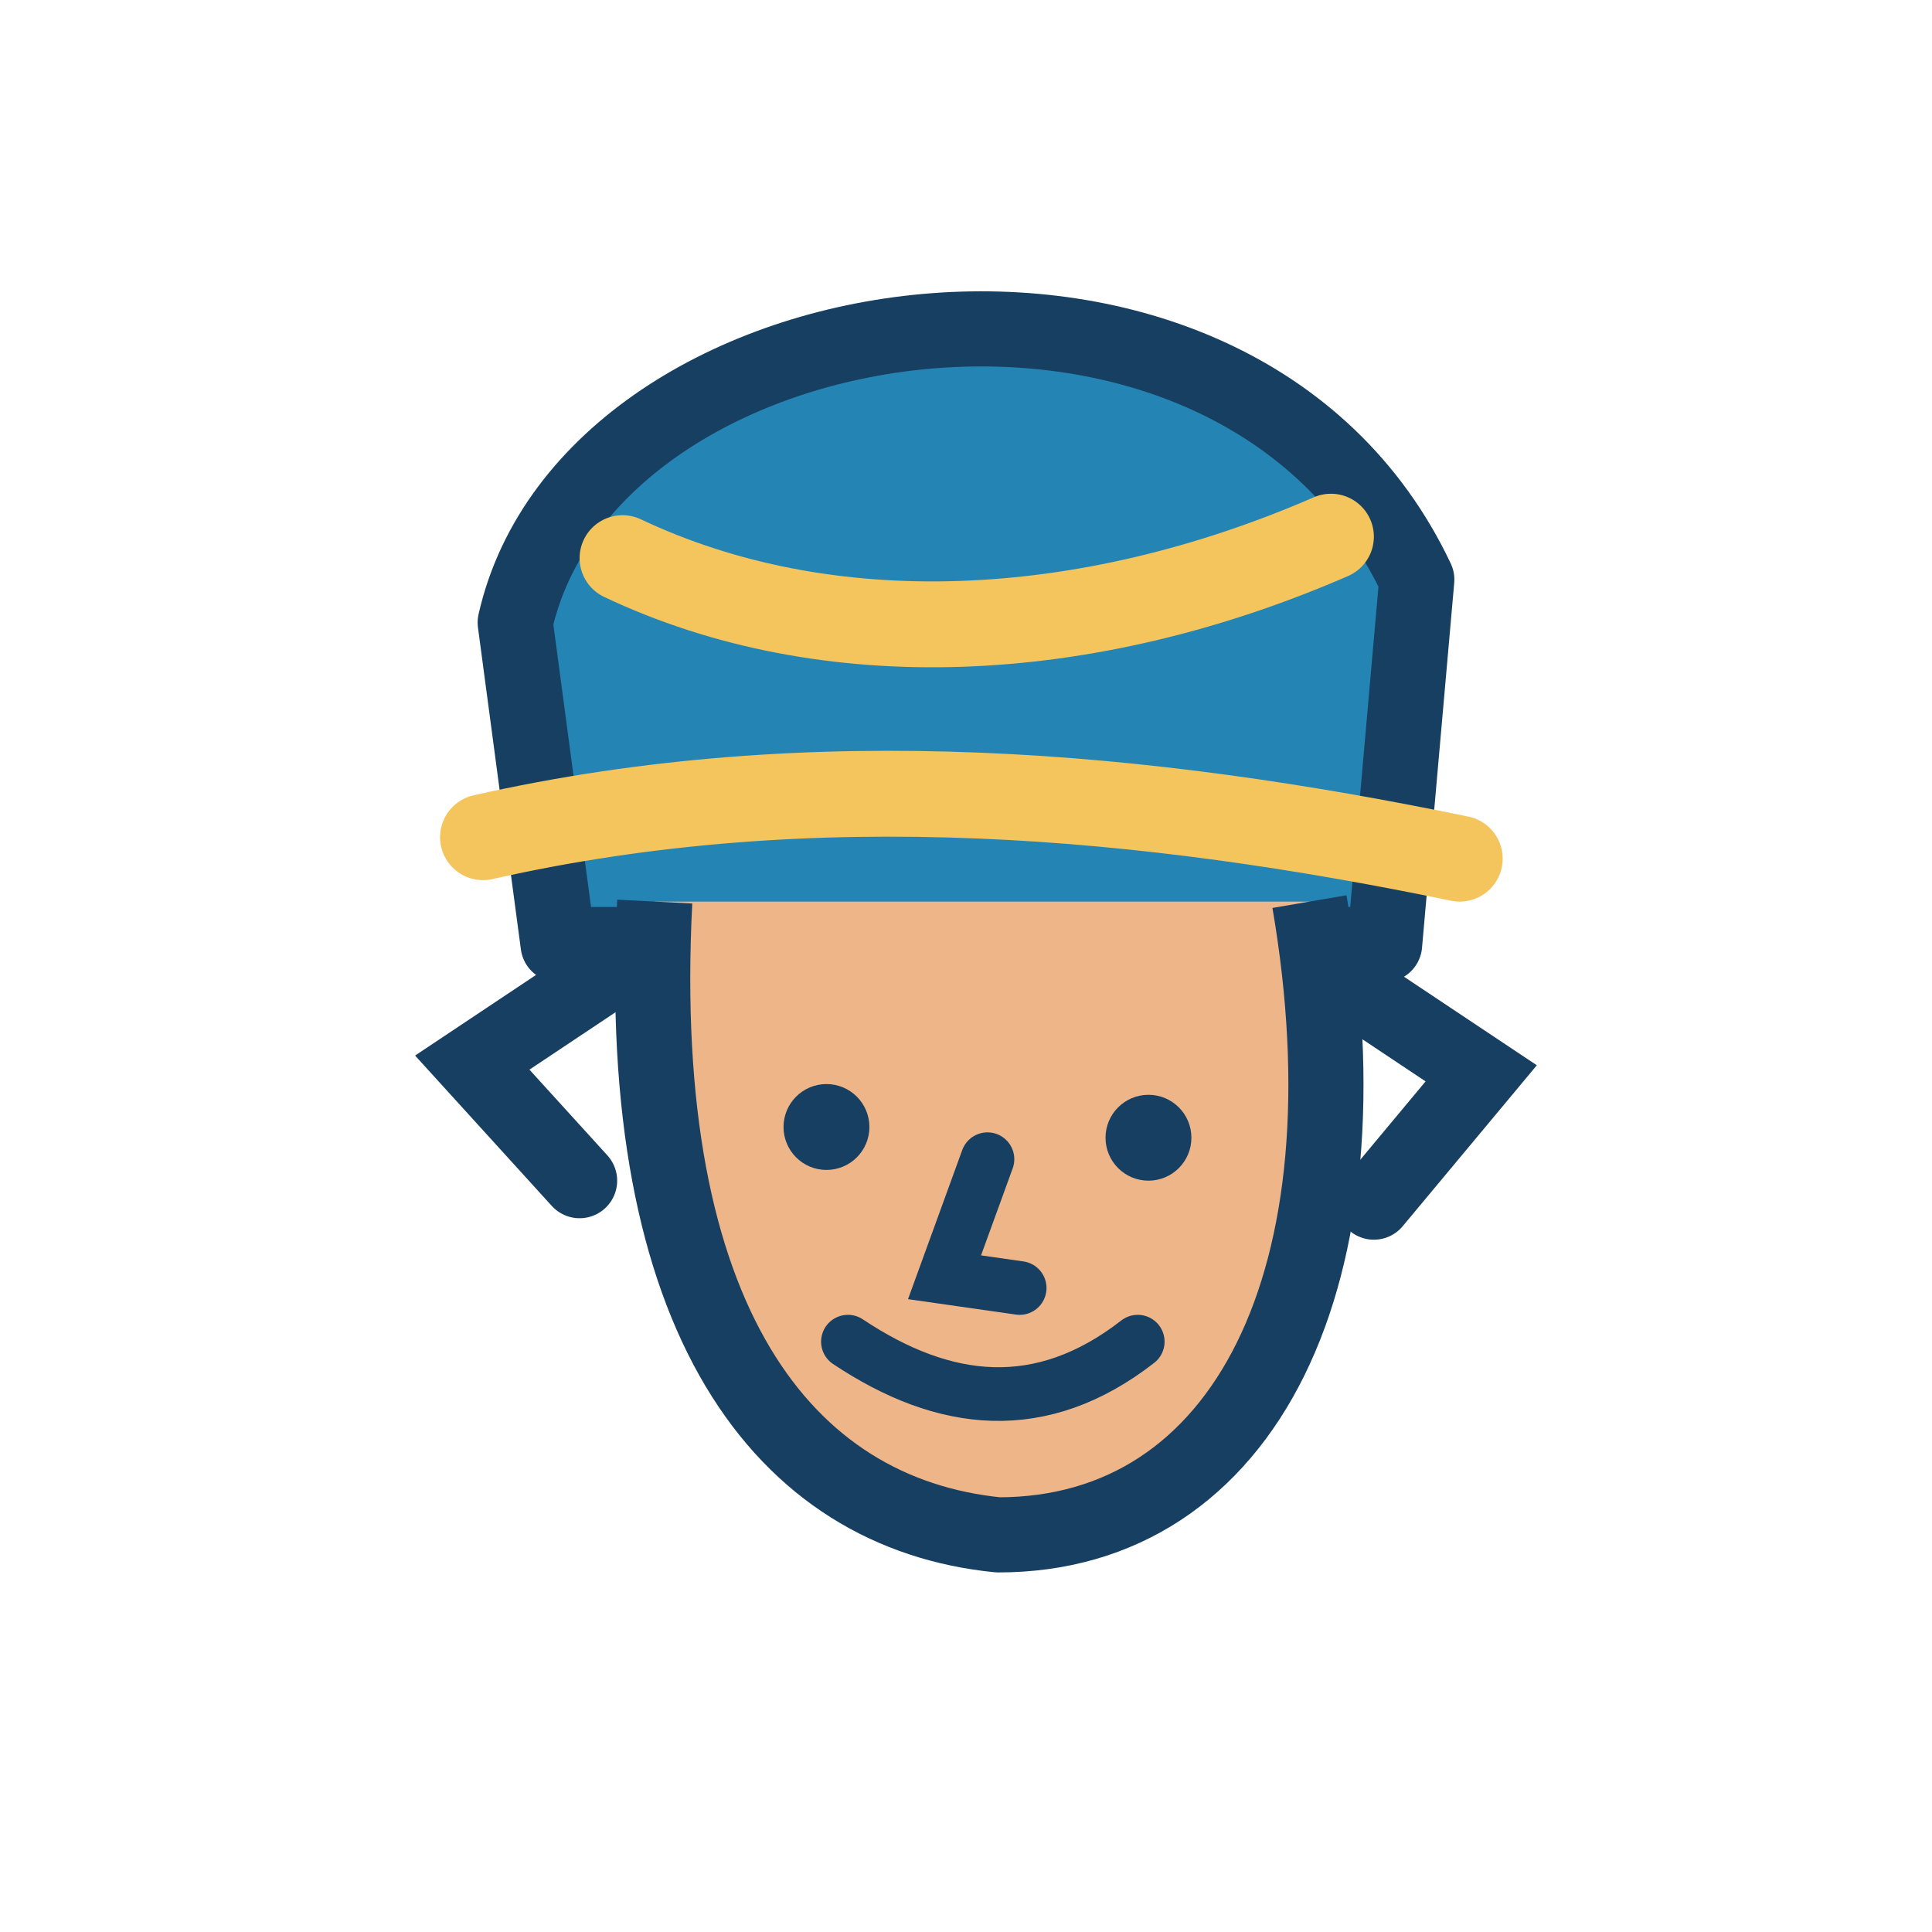
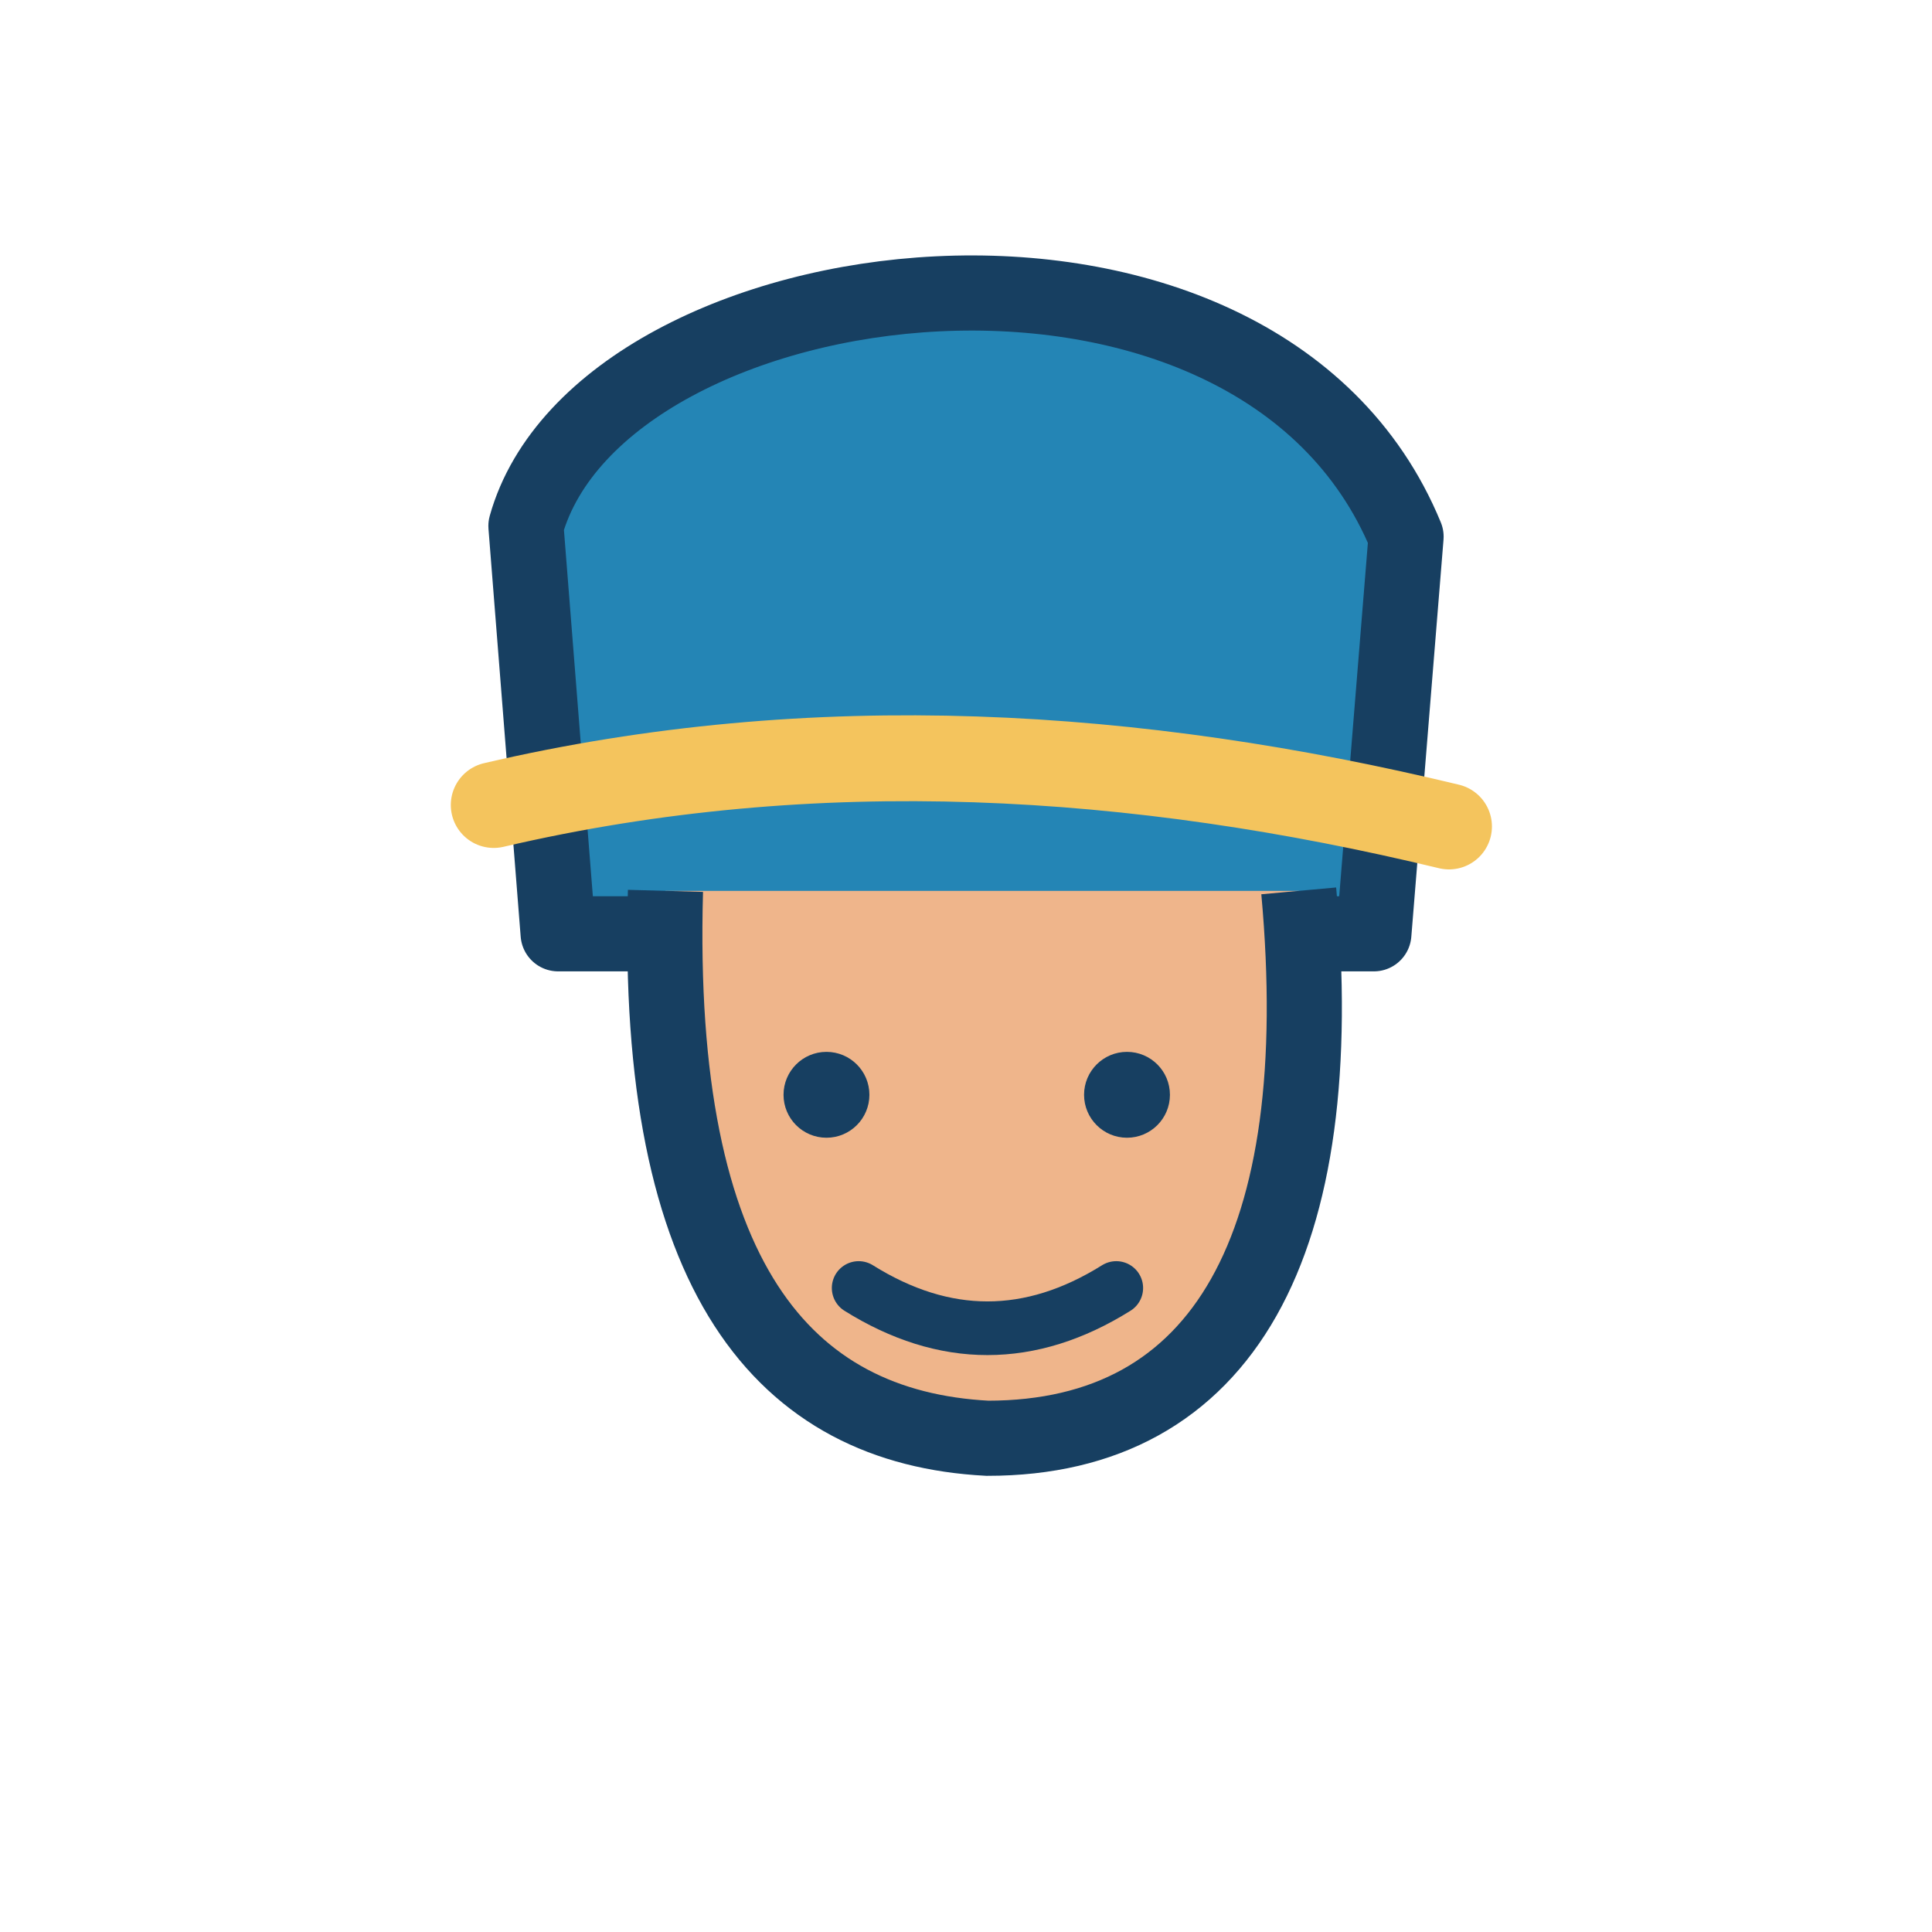
<svg xmlns="http://www.w3.org/2000/svg" viewBox="0 0 180 180" role="img" aria-labelledby="title">
-   <path d="M48 58c7-31 67-40 84-4l-3 34H52z" fill="#2485b5" stroke="#173f61" stroke-width="7" stroke-linecap="round" stroke-linejoin="round" />
-   <path d="M58 52c19 9 43 8 66-2M45 78c31-7 62-4 91 2" fill="none" stroke="#f4c45d" stroke-width="8" stroke-linecap="round" />
-   <path d="M61 84c-2 39 12 57 32 59 23 0 35-24 29-59" fill="#edb588" stroke="#173f61" stroke-width="7" stroke-linejoin="round" />
-   <circle cx="77" cy="105" r="4" fill="#173f61" />
-   <circle cx="107" cy="106" r="4" fill="#173f61" />
-   <path d="M79 125c9 6 18 7 27 0M92 108l-4 11 7 1" fill="none" stroke="#173f61" stroke-width="5" stroke-linecap="round" />
-   <path d="M56 91l-12 8 10 11M126 92l12 8-10 12" fill="none" stroke="#173f61" stroke-width="7" stroke-linecap="round" />
+   <path d="M49 49c7-25 68-33 82 1l-3 37H52z" fill="#2485b5" stroke="#173f61" stroke-width="7" stroke-linejoin="round" />
+   <path d="M46 75c30-7 60-5 89 2" fill="none" stroke="#f4c45d" stroke-width="8" stroke-linecap="round" />
+   <path d="M62 83c-1 36 11 50 30 51 22 0 32-18 29-51" fill="#efb58b" stroke="#173f61" stroke-width="7" />
+   <circle cx="77" cy="102" r="4" fill="#173f61" />
+   <circle cx="105" cy="102" r="4" fill="#173f61" />
+   <path d="M80 120c8 5 16 5 24 0" fill="none" stroke="#173f61" stroke-width="5" stroke-linecap="round" />
</svg>
